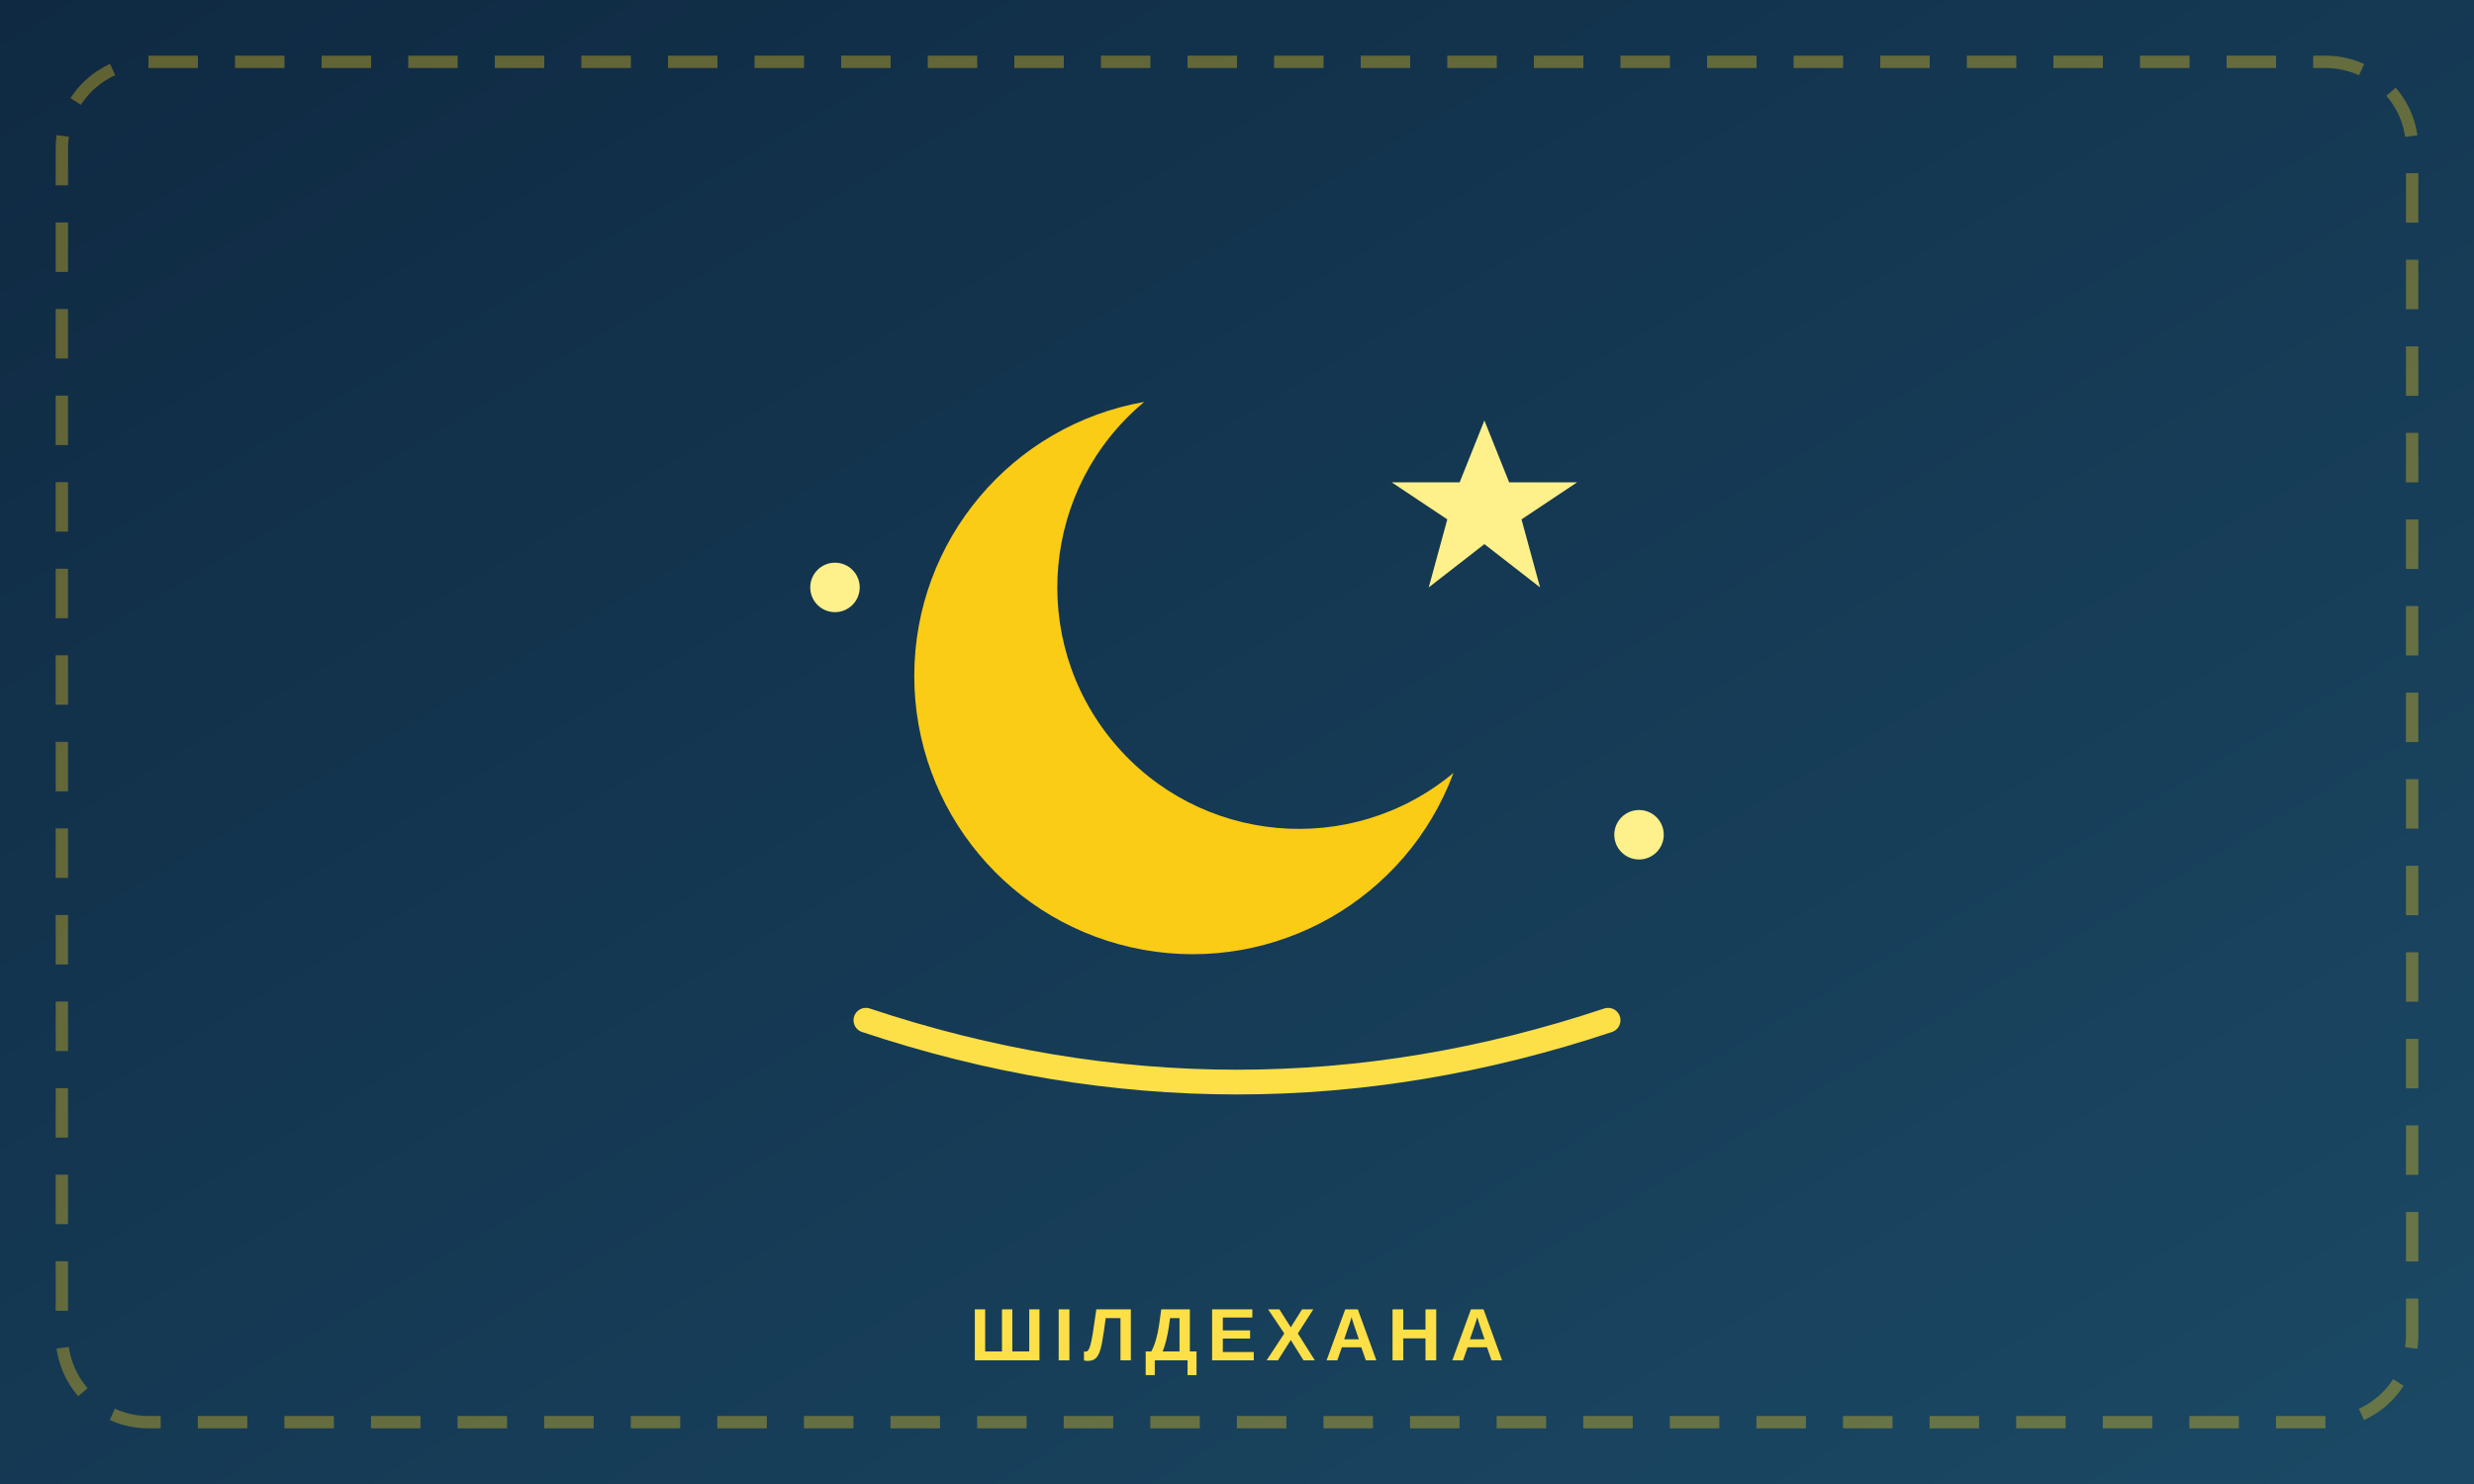
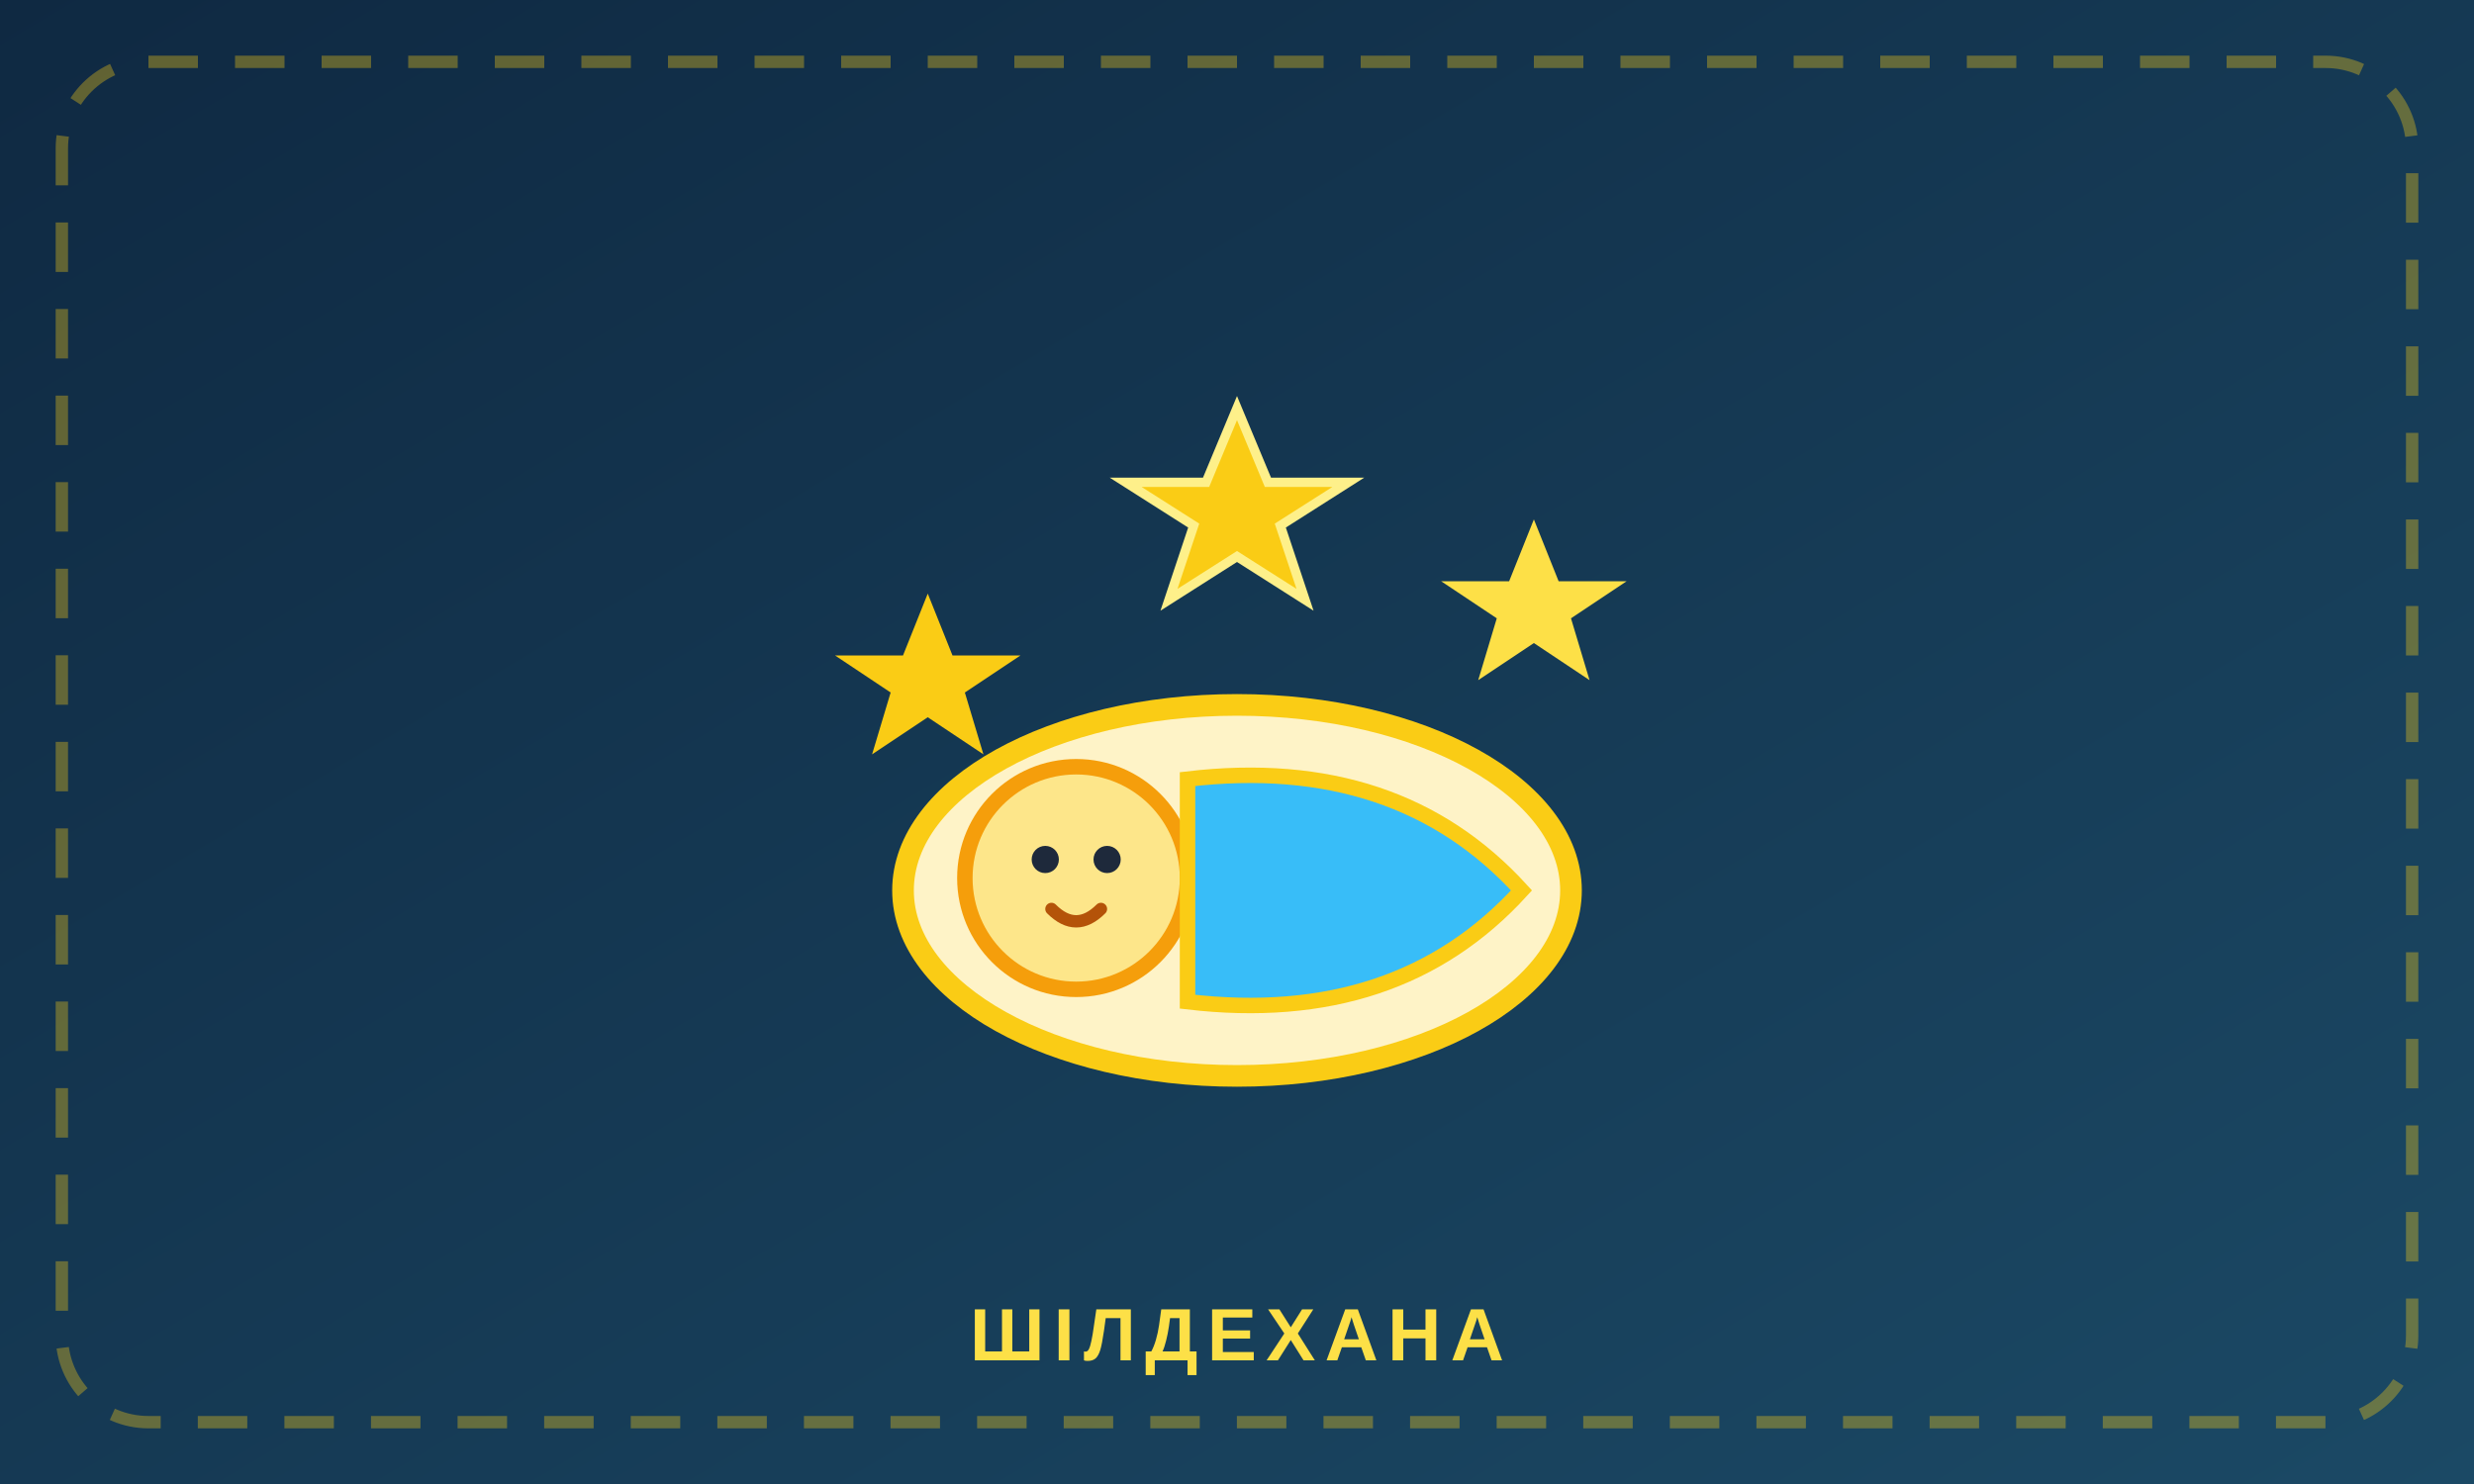
<svg xmlns="http://www.w3.org/2000/svg" viewBox="0 0 400 240" width="400" height="240">
  <defs>
    <linearGradient id="g_shildehana" x1="0" y1="0" x2="1" y2="1">
      <stop offset="0%" stop-color="#0f2942" />
      <stop offset="100%" stop-color="#1b4965" />
    </linearGradient>
  </defs>
  <rect width="400" height="240" fill="url(#g_shildehana)" />
  <rect x="10" y="10" width="380" height="220" rx="14" fill="none" stroke="#facc15" stroke-opacity="0.35" stroke-width="2" stroke-dasharray="8 6" />
-   <path d="M185 65 A45 45 0 1 0 235 125 A36 36 0 1 1 185 65 Z" fill="#facc15" />
-   <polygon points="240,68 244,78 255,78 246,84 249,95 240,88 231,95 234,84 225,78 236,78" fill="#fef08a" />
-   <circle cx="135" cy="95" r="4" fill="#fef08a" />
-   <circle cx="265" cy="135" r="4" fill="#fef08a" />
-   <path d="M140 165 Q200 185 260 165" stroke="#fde047" stroke-width="4" fill="none" stroke-linecap="round" />
+   <ellipse cx="200" cy="144" rx="54" ry="30" fill="#fef3c7" stroke="#facc15" stroke-width="3.5" />
+   <circle cx="174" cy="142" r="18" fill="#fde68a" stroke="#f59e0b" stroke-width="2.5" />
+   <circle cx="169" cy="139" r="2.2" fill="#1e293b" />
+   <circle cx="179" cy="139" r="2.2" fill="#1e293b" />
+   <path d="M170 147 Q174 151 178 147" fill="none" stroke="#b45309" stroke-width="2" stroke-linecap="round" />
+   <path d="M192 126 Q226 122 246 144 Q226 166 192 162 Z" fill="#38bdf8" stroke="#facc15" stroke-width="2.5" />
+   <path d="M150 96 L154 106 L165 106 L156 112 L159 122 L150 116 L141 122 L144 112 L135 106 L146 106 Z" fill="#facc15" />
+   <path d="M248 84 L252 94 L263 94 L254 100 L257 110 L248 104 L239 110 L242 100 L233 94 L244 94 Z" fill="#fde047" />
+   <path d="M200 66 L205 78 L218 78 L207 85 L211 97 L200 90 L189 97 L193 85 L182 78 L195 78 Z" fill="#facc15" stroke="#fef08a" stroke-width="1.5" />
  <text x="200" y="220" fill="#fde047" font-family="Arial, sans-serif" font-size="12" font-weight="bold" letter-spacing="1.5" text-anchor="middle">ШІЛДЕХАНА</text>
</svg>
